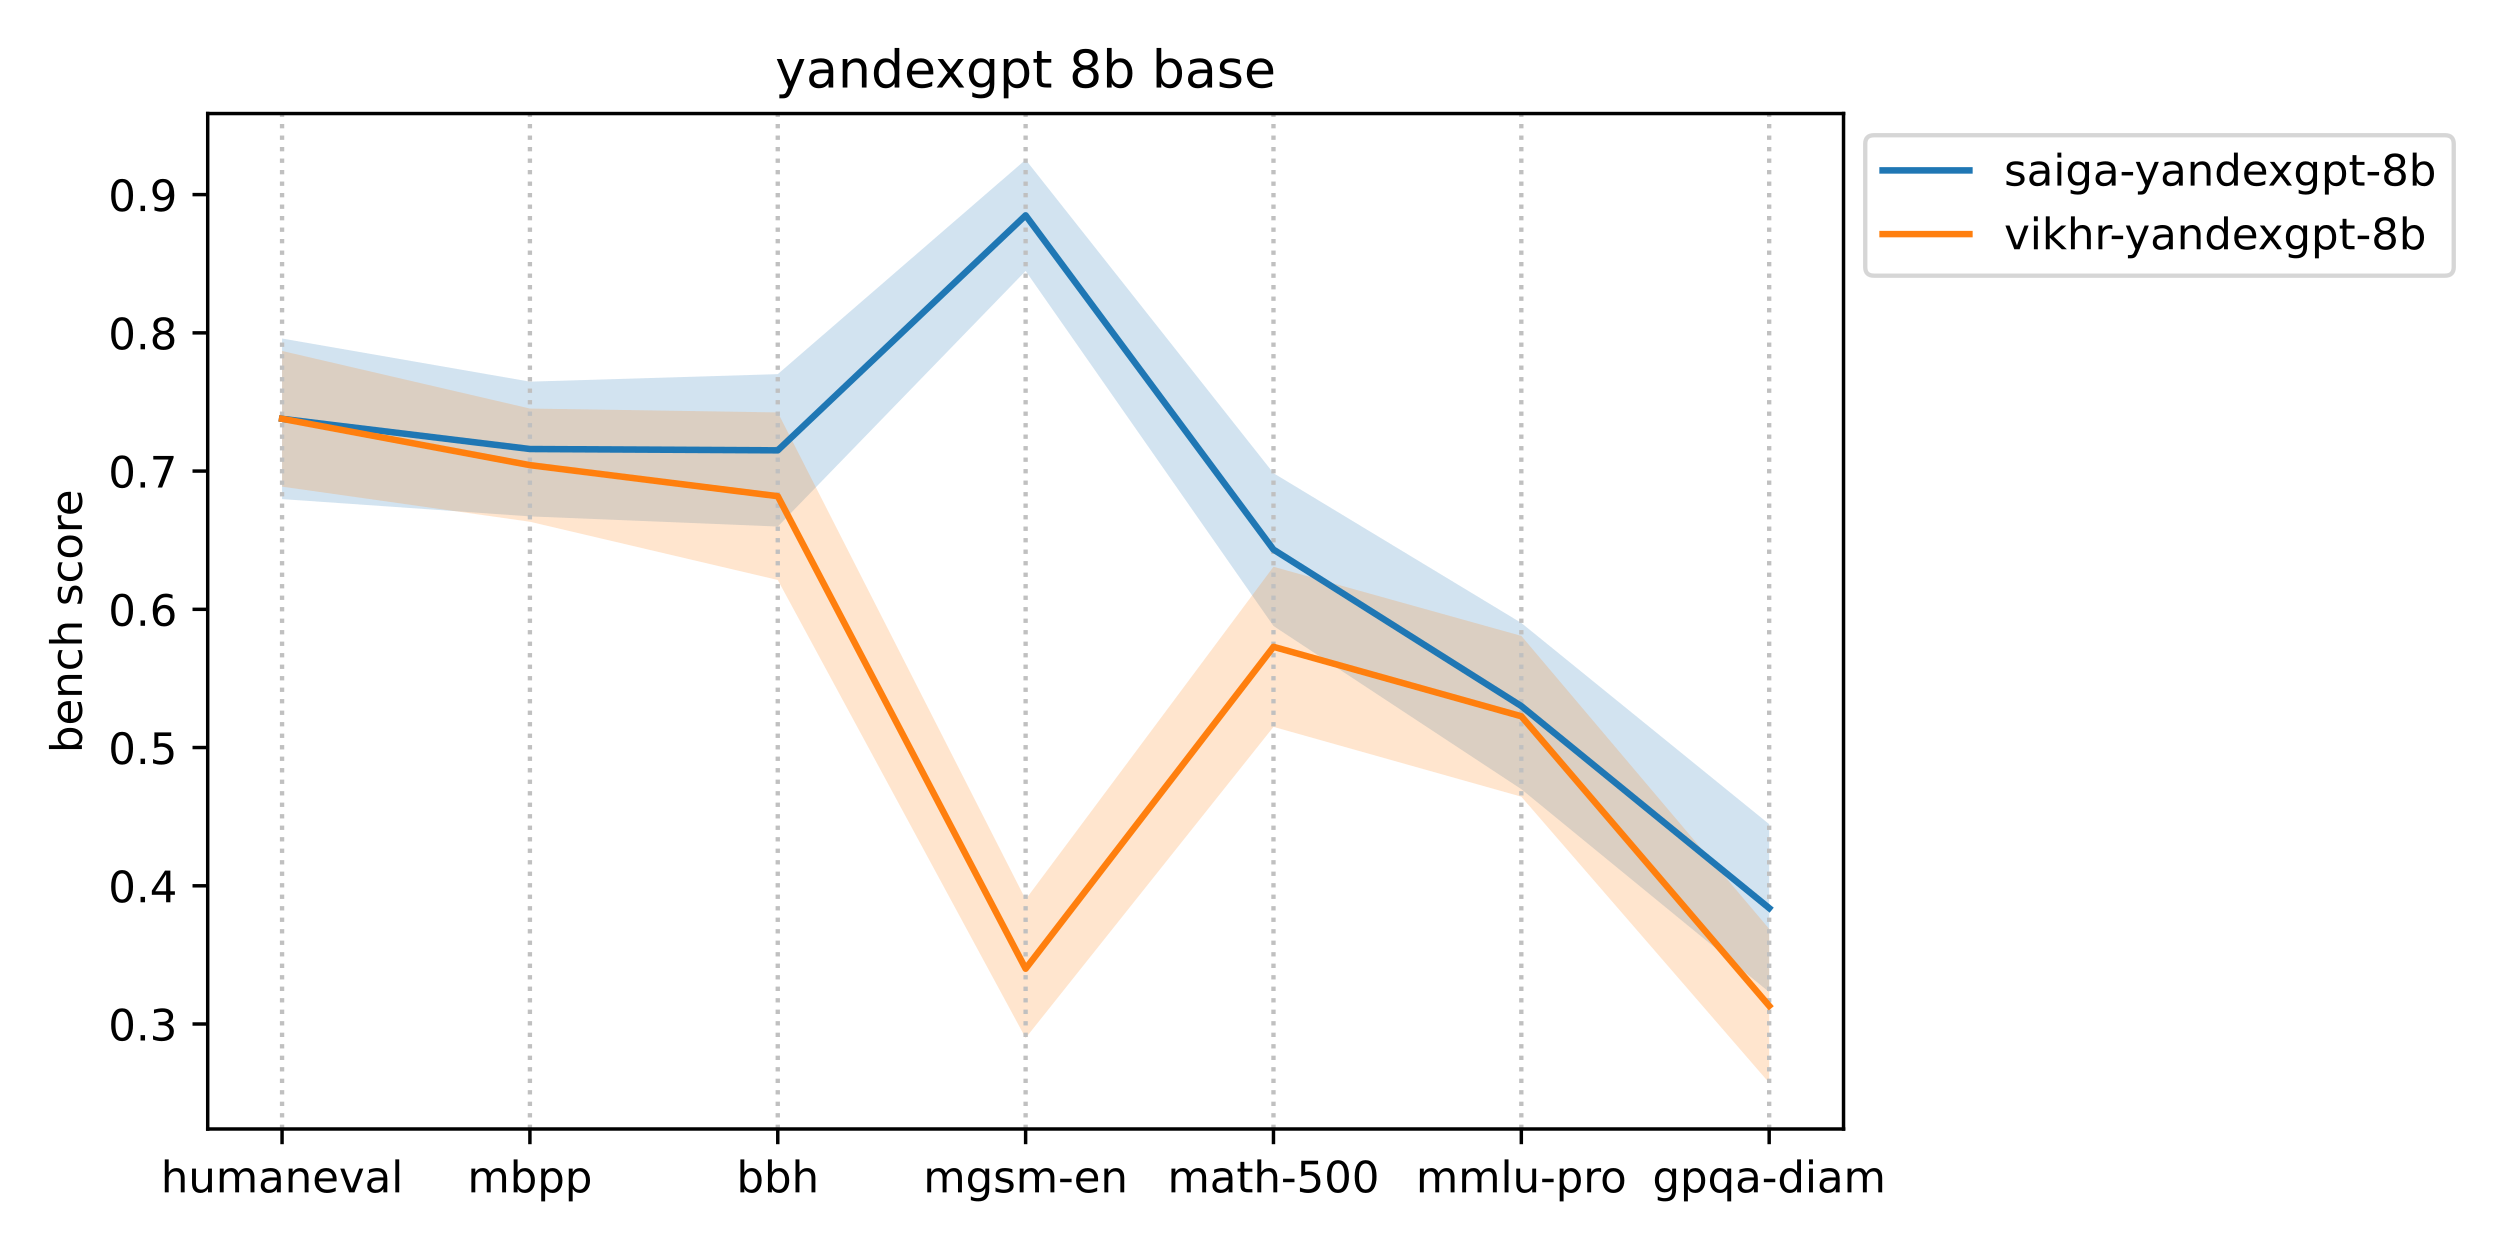
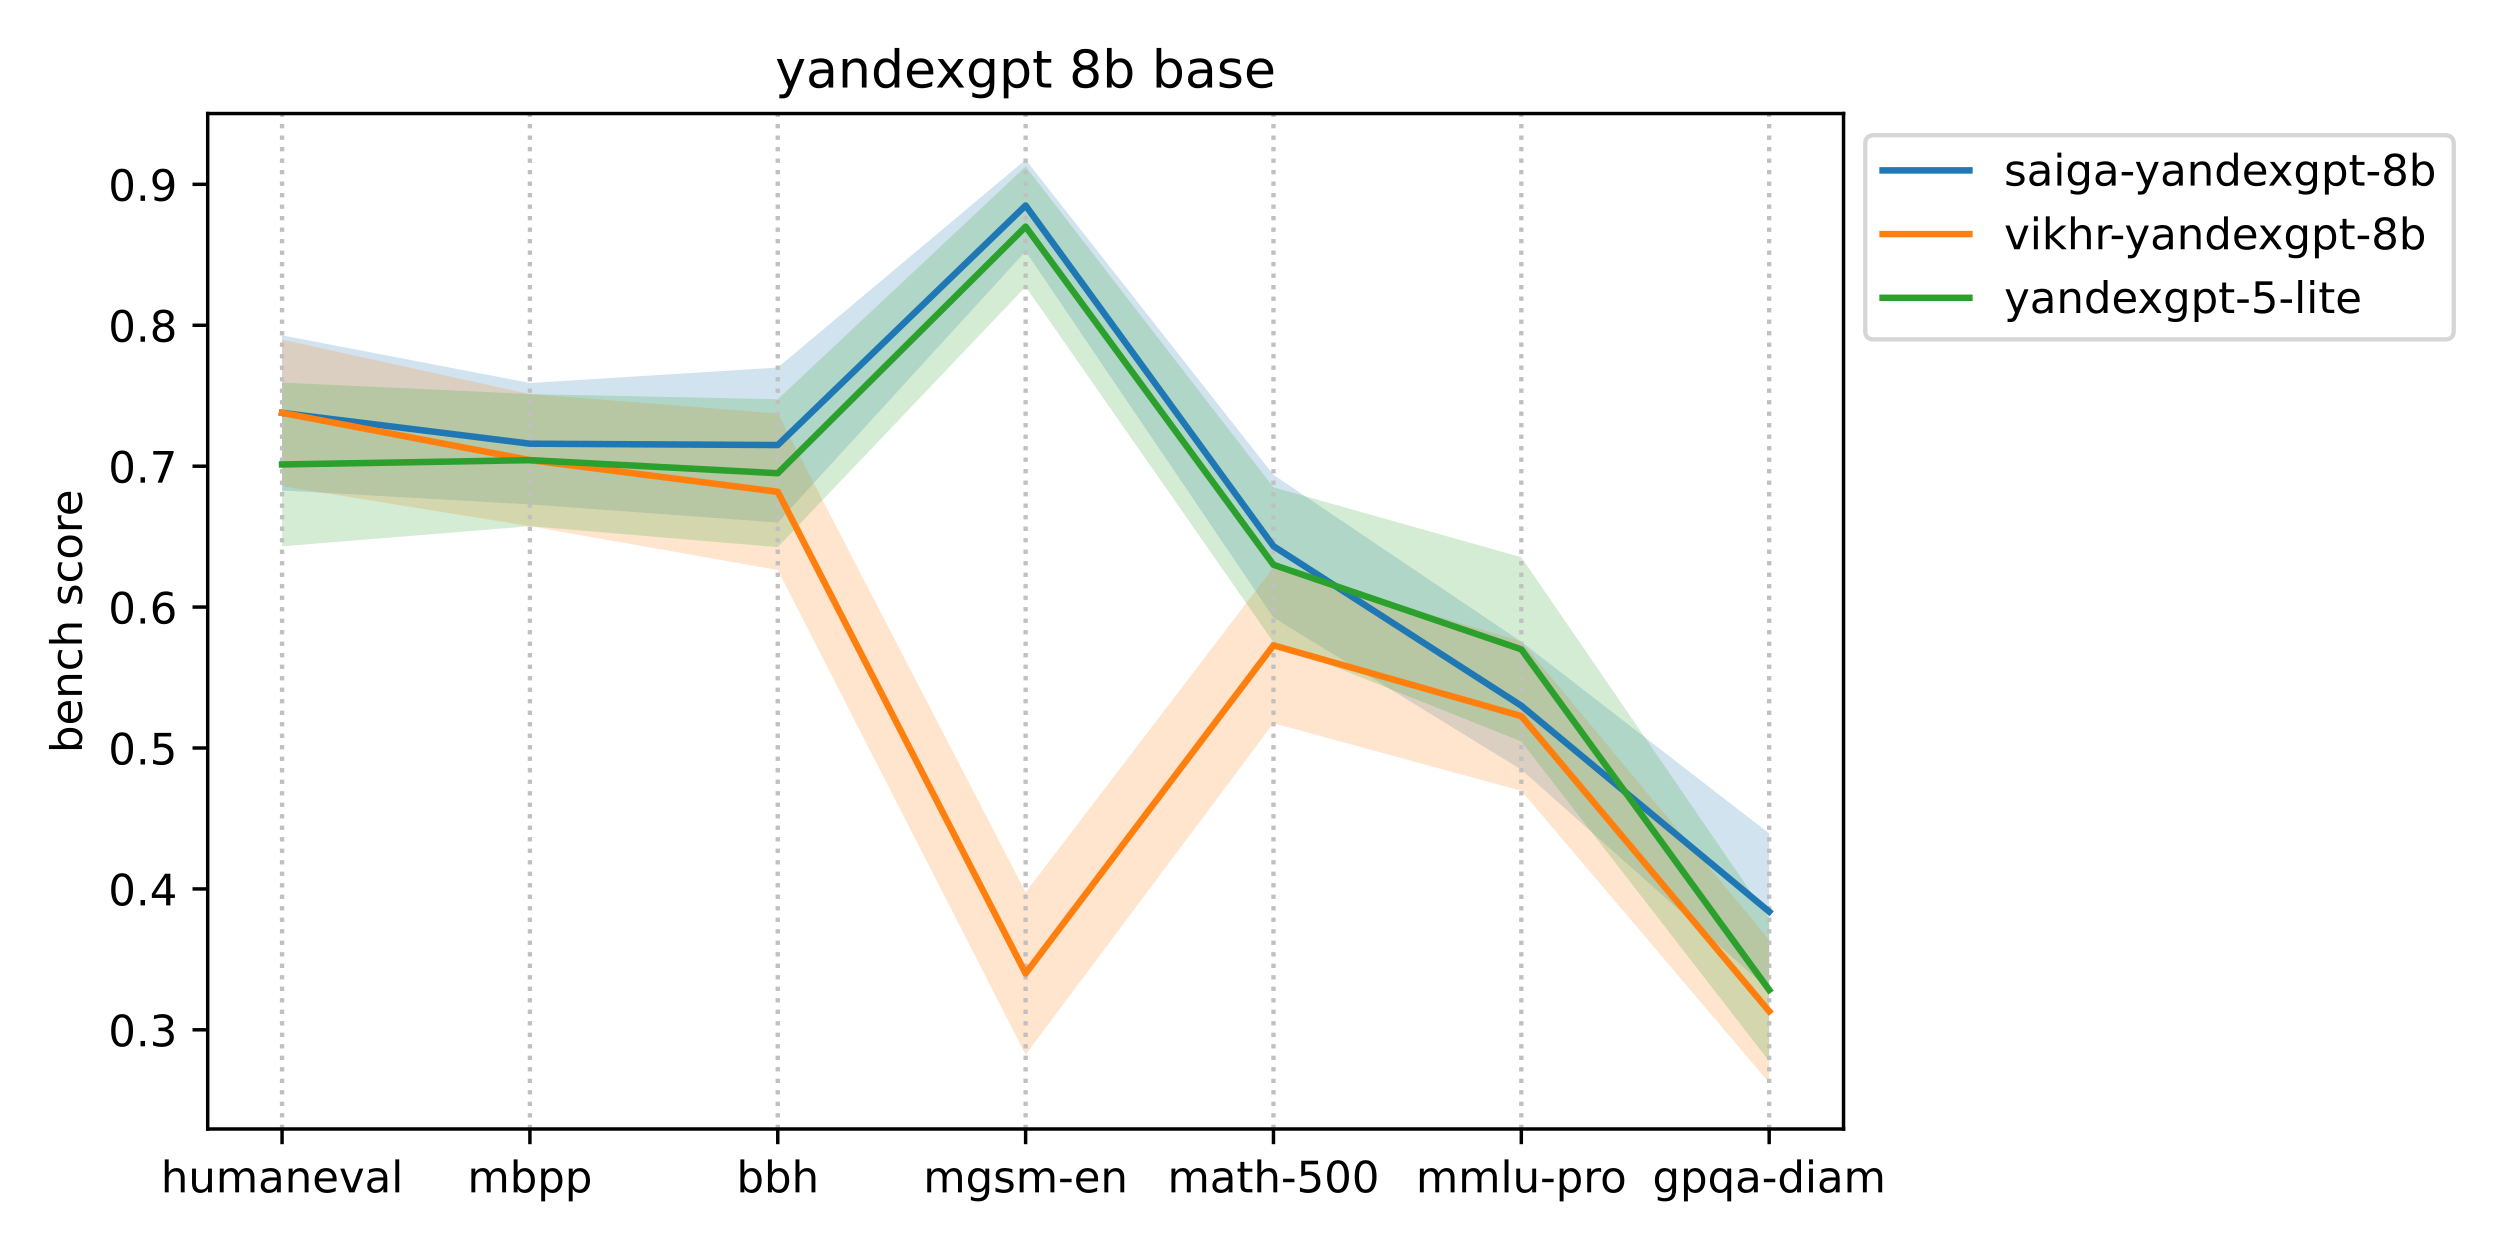
<svg xmlns="http://www.w3.org/2000/svg" xmlns:xlink="http://www.w3.org/1999/xlink" width="576pt" height="288pt" viewBox="0 0 576 288" version="1.1">
  <defs>
    <style type="text/css">*{stroke-linejoin: round; stroke-linecap: butt}</style>
  </defs>
  <g id="figure_1">
    <g id="patch_1">
      <path d="M 0 288  L 576 288  L 576 0  L 0 0  z " style="fill: #ffffff" />
    </g>
    <g id="axes_1">
      <g id="patch_2">
        <path d="M 47.855 260.12  L 424.75 260.12  L 424.75 26.16  L 47.855 26.16  z " style="fill: #ffffff" />
      </g>
      <g id="FillBetweenPolyCollection_1">
-         <path d="M 64.987 77.997  L 64.987 114.993  L 122.092 118.976  L 179.197 121.315  L 236.303 62.433  L 293.408 144.226  L 350.513 181.829  L 407.618 228.574  L 407.618 189.888  L 407.618 189.888  L 350.513 143.53  L 293.408 109.016  L 236.303 36.795  L 179.197 86.201  L 122.092 87.932  L 64.987 77.997  z " clip-path="url(#pc202774ddd)" style="fill: #1f77b4; fill-opacity: 0.2" />
+         <path d="M 64.987 77.268  L 64.987 113  L 122.092 116.219  L 179.197 120.394  L 236.303 57.897  L 293.408 142.279  L 350.513 177.33  L 407.618 228.088  L 407.618 192.015  L 407.618 192.015  L 350.513 147.868  L 293.408 109.406  L 236.303 36.795  L 179.197 84.681  L 122.092 88.237  L 64.987 77.268  z " clip-path="url(#pab7892b051)" style="fill: #1f77b4; fill-opacity: 0.2" />
      </g>
      <g id="FillBetweenPolyCollection_2">
-         <path d="M 64.987 80.861  L 64.987 112.128  L 122.092 120.216  L 179.197 133.629  L 236.303 239.158  L 293.408 167.473  L 350.513 183.558  L 407.618 249.485  L 407.618 214.017  L 407.618 214.017  L 350.513 146.507  L 293.408 130.582  L 236.303 207.229  L 179.197 95.024  L 122.092 94.129  L 64.987 80.861  z " clip-path="url(#pc202774ddd)" style="fill: #ff7f0e; fill-opacity: 0.2" />
+         <path d="M 64.987 78.258  L 64.987 112.01  L 122.092 121.24  L 179.197 131.347  L 236.303 242.992  L 293.408 166.629  L 350.513 182.209  L 407.618 249.485  L 407.618 216.528  L 407.618 216.528  L 350.513 147.785  L 293.408 130.737  L 236.303 205.575  L 179.197 95.274  L 122.092 90.796  L 64.987 78.258  z " clip-path="url(#pab7892b051)" style="fill: #ff7f0e; fill-opacity: 0.2" />
+       </g>
+       <g id="FillBetweenPolyCollection_3">
+         <path d="M 64.987 88.156  L 64.987 125.867  L 122.092 121.24  L 179.197 126.075  L 236.303 66.054  L 293.408 147.989  L 350.513 170.837  L 407.618 244.525  L 407.618 211.65  L 407.618 211.65  L 350.513 128.388  L 293.408 112.277  L 236.303 38.377  L 179.197 91.986  L 122.092 90.796  L 64.987 88.156  z " clip-path="url(#pab7892b051)" style="fill: #2ca02c; fill-opacity: 0.2" />
      </g>
      <g id="matplotlib.axis_1">
        <g id="xtick_1">
          <g id="line2d_1">
            <defs>
-               <path id="md1ffd47173" d="M 0 0  L 0 3.5  " style="stroke: #000000; stroke-width: 0.8" />
+               <path id="mf742a43125" d="M 0 0  L 0 3.5  " style="stroke: #000000; stroke-width: 0.8" />
            </defs>
            <g>
-               <use xlink:href="#md1ffd47173" x="64.987" y="260.12" style="stroke: #000000; stroke-width: 0.8" />
+               <use xlink:href="#mf742a43125" x="64.987" y="260.12" style="stroke: #000000; stroke-width: 0.8" />
            </g>
          </g>
          <g id="text_1">
            <g transform="translate(37.0569 274.7184) scale(0.1 -0.1)">
              <defs>
                <path id="DejaVuSans-68" d="M 3513 2113  L 3513 0  L 2938 0  L 2938 2094  Q 2938 2591 2744 2837  Q 2550 3084 2163 3084  Q 1697 3084 1428 2787  Q 1159 2491 1159 1978  L 1159 0  L 581 0  L 581 4863  L 1159 4863  L 1159 2956  Q 1366 3272 1645 3428  Q 1925 3584 2291 3584  Q 2894 3584 3203 3211  Q 3513 2838 3513 2113  z " transform="scale(0.015625)" />
                <path id="DejaVuSans-75" d="M 544 1381  L 544 3500  L 1119 3500  L 1119 1403  Q 1119 906 1312 657  Q 1506 409 1894 409  Q 2359 409 2629 706  Q 2900 1003 2900 1516  L 2900 3500  L 3475 3500  L 3475 0  L 2900 0  L 2900 538  Q 2691 219 2414 64  Q 2138 -91 1772 -91  Q 1169 -91 856 284  Q 544 659 544 1381  z M 1991 3584  L 1991 3584  z " transform="scale(0.015625)" />
                <path id="DejaVuSans-6d" d="M 3328 2828  Q 3544 3216 3844 3400  Q 4144 3584 4550 3584  Q 5097 3584 5394 3201  Q 5691 2819 5691 2113  L 5691 0  L 5113 0  L 5113 2094  Q 5113 2597 4934 2840  Q 4756 3084 4391 3084  Q 3944 3084 3684 2787  Q 3425 2491 3425 1978  L 3425 0  L 2847 0  L 2847 2094  Q 2847 2600 2669 2842  Q 2491 3084 2119 3084  Q 1678 3084 1418 2786  Q 1159 2488 1159 1978  L 1159 0  L 581 0  L 581 3500  L 1159 3500  L 1159 2956  Q 1356 3278 1631 3431  Q 1906 3584 2284 3584  Q 2666 3584 2933 3390  Q 3200 3197 3328 2828  z " transform="scale(0.015625)" />
                <path id="DejaVuSans-61" d="M 2194 1759  Q 1497 1759 1228 1600  Q 959 1441 959 1056  Q 959 750 1161 570  Q 1363 391 1709 391  Q 2188 391 2477 730  Q 2766 1069 2766 1631  L 2766 1759  L 2194 1759  z M 3341 1997  L 3341 0  L 2766 0  L 2766 531  Q 2569 213 2275 61  Q 1981 -91 1556 -91  Q 1019 -91 701 211  Q 384 513 384 1019  Q 384 1609 779 1909  Q 1175 2209 1959 2209  L 2766 2209  L 2766 2266  Q 2766 2663 2505 2880  Q 2244 3097 1772 3097  Q 1472 3097 1187 3025  Q 903 2953 641 2809  L 641 3341  Q 956 3463 1253 3523  Q 1550 3584 1831 3584  Q 2591 3584 2966 3190  Q 3341 2797 3341 1997  z " transform="scale(0.015625)" />
                <path id="DejaVuSans-6e" d="M 3513 2113  L 3513 0  L 2938 0  L 2938 2094  Q 2938 2591 2744 2837  Q 2550 3084 2163 3084  Q 1697 3084 1428 2787  Q 1159 2491 1159 1978  L 1159 0  L 581 0  L 581 3500  L 1159 3500  L 1159 2956  Q 1366 3272 1645 3428  Q 1925 3584 2291 3584  Q 2894 3584 3203 3211  Q 3513 2838 3513 2113  z " transform="scale(0.015625)" />
                <path id="DejaVuSans-65" d="M 3597 1894  L 3597 1613  L 953 1613  Q 991 1019 1311 708  Q 1631 397 2203 397  Q 2534 397 2845 478  Q 3156 559 3463 722  L 3463 178  Q 3153 47 2828 -22  Q 2503 -91 2169 -91  Q 1331 -91 842 396  Q 353 884 353 1716  Q 353 2575 817 3079  Q 1281 3584 2069 3584  Q 2775 3584 3186 3129  Q 3597 2675 3597 1894  z M 3022 2063  Q 3016 2534 2758 2815  Q 2500 3097 2075 3097  Q 1594 3097 1305 2825  Q 1016 2553 972 2059  L 3022 2063  z " transform="scale(0.015625)" />
                <path id="DejaVuSans-76" d="M 191 3500  L 800 3500  L 1894 563  L 2988 3500  L 3597 3500  L 2284 0  L 1503 0  L 191 3500  z " transform="scale(0.015625)" />
                <path id="DejaVuSans-6c" d="M 603 4863  L 1178 4863  L 1178 0  L 603 0  L 603 4863  z " transform="scale(0.015625)" />
              </defs>
              <use xlink:href="#DejaVuSans-68" />
              <use xlink:href="#DejaVuSans-75" transform="translate(63.37891 0)" />
              <use xlink:href="#DejaVuSans-6d" transform="translate(126.7578 0)" />
              <use xlink:href="#DejaVuSans-61" transform="translate(224.1699 0)" />
              <use xlink:href="#DejaVuSans-6e" transform="translate(285.4492 0)" />
              <use xlink:href="#DejaVuSans-65" transform="translate(348.8281 0)" />
              <use xlink:href="#DejaVuSans-76" transform="translate(410.3516 0)" />
              <use xlink:href="#DejaVuSans-61" transform="translate(469.5312 0)" />
              <use xlink:href="#DejaVuSans-6c" transform="translate(530.8105 0)" />
            </g>
          </g>
        </g>
        <g id="xtick_2">
          <g id="line2d_2">
            <g>
-               <use xlink:href="#md1ffd47173" x="122.092" y="260.12" style="stroke: #000000; stroke-width: 0.8" />
+               <use xlink:href="#mf742a43125" x="122.092" y="260.12" style="stroke: #000000; stroke-width: 0.8" />
            </g>
          </g>
          <g id="text_2">
            <g transform="translate(107.6989 274.7184) scale(0.1 -0.1)">
              <defs>
                <path id="DejaVuSans-62" d="M 3116 1747  Q 3116 2381 2855 2742  Q 2594 3103 2138 3103  Q 1681 3103 1420 2742  Q 1159 2381 1159 1747  Q 1159 1113 1420 752  Q 1681 391 2138 391  Q 2594 391 2855 752  Q 3116 1113 3116 1747  z M 1159 2969  Q 1341 3281 1617 3432  Q 1894 3584 2278 3584  Q 2916 3584 3314 3078  Q 3713 2572 3713 1747  Q 3713 922 3314 415  Q 2916 -91 2278 -91  Q 1894 -91 1617 61  Q 1341 213 1159 525  L 1159 0  L 581 0  L 581 4863  L 1159 4863  L 1159 2969  z " transform="scale(0.015625)" />
                <path id="DejaVuSans-70" d="M 1159 525  L 1159 -1331  L 581 -1331  L 581 3500  L 1159 3500  L 1159 2969  Q 1341 3281 1617 3432  Q 1894 3584 2278 3584  Q 2916 3584 3314 3078  Q 3713 2572 3713 1747  Q 3713 922 3314 415  Q 2916 -91 2278 -91  Q 1894 -91 1617 61  Q 1341 213 1159 525  z M 3116 1747  Q 3116 2381 2855 2742  Q 2594 3103 2138 3103  Q 1681 3103 1420 2742  Q 1159 2381 1159 1747  Q 1159 1113 1420 752  Q 1681 391 2138 391  Q 2594 391 2855 752  Q 3116 1113 3116 1747  z " transform="scale(0.015625)" />
              </defs>
              <use xlink:href="#DejaVuSans-6d" />
              <use xlink:href="#DejaVuSans-62" transform="translate(97.41211 0)" />
              <use xlink:href="#DejaVuSans-70" transform="translate(160.8887 0)" />
              <use xlink:href="#DejaVuSans-70" transform="translate(224.3652 0)" />
            </g>
          </g>
        </g>
        <g id="xtick_3">
          <g id="line2d_3">
            <g>
-               <use xlink:href="#md1ffd47173" x="179.197" y="260.12" style="stroke: #000000; stroke-width: 0.8" />
+               <use xlink:href="#mf742a43125" x="179.197" y="260.12" style="stroke: #000000; stroke-width: 0.8" />
            </g>
          </g>
          <g id="text_3">
            <g transform="translate(169.68 274.7184) scale(0.1 -0.1)">
              <use xlink:href="#DejaVuSans-62" />
              <use xlink:href="#DejaVuSans-62" transform="translate(63.47656 0)" />
              <use xlink:href="#DejaVuSans-68" transform="translate(126.9531 0)" />
            </g>
          </g>
        </g>
        <g id="xtick_4">
          <g id="line2d_4">
            <g>
-               <use xlink:href="#md1ffd47173" x="236.303" y="260.12" style="stroke: #000000; stroke-width: 0.8" />
+               <use xlink:href="#mf742a43125" x="236.303" y="260.12" style="stroke: #000000; stroke-width: 0.8" />
            </g>
          </g>
          <g id="text_4">
            <g transform="translate(212.7337 274.7184) scale(0.1 -0.1)">
              <defs>
                <path id="DejaVuSans-67" d="M 2906 1791  Q 2906 2416 2648 2759  Q 2391 3103 1925 3103  Q 1463 3103 1205 2759  Q 947 2416 947 1791  Q 947 1169 1205 825  Q 1463 481 1925 481  Q 2391 481 2648 825  Q 2906 1169 2906 1791  z M 3481 434  Q 3481 -459 3084 -895  Q 2688 -1331 1869 -1331  Q 1566 -1331 1297 -1286  Q 1028 -1241 775 -1147  L 775 -588  Q 1028 -725 1275 -790  Q 1522 -856 1778 -856  Q 2344 -856 2625 -561  Q 2906 -266 2906 331  L 2906 616  Q 2728 306 2450 153  Q 2172 0 1784 0  Q 1141 0 747 490  Q 353 981 353 1791  Q 353 2603 747 3093  Q 1141 3584 1784 3584  Q 2172 3584 2450 3431  Q 2728 3278 2906 2969  L 2906 3500  L 3481 3500  L 3481 434  z " transform="scale(0.015625)" />
                <path id="DejaVuSans-73" d="M 2834 3397  L 2834 2853  Q 2591 2978 2328 3040  Q 2066 3103 1784 3103  Q 1356 3103 1142 2972  Q 928 2841 928 2578  Q 928 2378 1081 2264  Q 1234 2150 1697 2047  L 1894 2003  Q 2506 1872 2764 1633  Q 3022 1394 3022 966  Q 3022 478 2636 193  Q 2250 -91 1575 -91  Q 1294 -91 989 -36  Q 684 19 347 128  L 347 722  Q 666 556 975 473  Q 1284 391 1588 391  Q 1994 391 2212 530  Q 2431 669 2431 922  Q 2431 1156 2273 1281  Q 2116 1406 1581 1522  L 1381 1569  Q 847 1681 609 1914  Q 372 2147 372 2553  Q 372 3047 722 3315  Q 1072 3584 1716 3584  Q 2034 3584 2315 3537  Q 2597 3491 2834 3397  z " transform="scale(0.015625)" />
                <path id="DejaVuSans-2d" d="M 313 2009  L 1997 2009  L 1997 1497  L 313 1497  L 313 2009  z " transform="scale(0.015625)" />
              </defs>
              <use xlink:href="#DejaVuSans-6d" />
              <use xlink:href="#DejaVuSans-67" transform="translate(97.41211 0)" />
              <use xlink:href="#DejaVuSans-73" transform="translate(160.8887 0)" />
              <use xlink:href="#DejaVuSans-6d" transform="translate(212.9883 0)" />
              <use xlink:href="#DejaVuSans-2d" transform="translate(310.4004 0)" />
              <use xlink:href="#DejaVuSans-65" transform="translate(346.4844 0)" />
              <use xlink:href="#DejaVuSans-6e" transform="translate(408.0078 0)" />
            </g>
          </g>
        </g>
        <g id="xtick_5">
          <g id="line2d_5">
            <g>
-               <use xlink:href="#md1ffd47173" x="293.408" y="260.12" style="stroke: #000000; stroke-width: 0.8" />
+               <use xlink:href="#mf742a43125" x="293.408" y="260.12" style="stroke: #000000; stroke-width: 0.8" />
            </g>
          </g>
          <g id="text_5">
            <g transform="translate(268.9969 274.7184) scale(0.1 -0.1)">
              <defs>
                <path id="DejaVuSans-74" d="M 1172 4494  L 1172 3500  L 2356 3500  L 2356 3053  L 1172 3053  L 1172 1153  Q 1172 725 1289 603  Q 1406 481 1766 481  L 2356 481  L 2356 0  L 1766 0  Q 1100 0 847 248  Q 594 497 594 1153  L 594 3053  L 172 3053  L 172 3500  L 594 3500  L 594 4494  L 1172 4494  z " transform="scale(0.015625)" />
                <path id="DejaVuSans-35" d="M 691 4666  L 3169 4666  L 3169 4134  L 1269 4134  L 1269 2991  Q 1406 3038 1543 3061  Q 1681 3084 1819 3084  Q 2600 3084 3056 2656  Q 3513 2228 3513 1497  Q 3513 744 3044 326  Q 2575 -91 1722 -91  Q 1428 -91 1123 -41  Q 819 9 494 109  L 494 744  Q 775 591 1075 516  Q 1375 441 1709 441  Q 2250 441 2565 725  Q 2881 1009 2881 1497  Q 2881 1984 2565 2268  Q 2250 2553 1709 2553  Q 1456 2553 1204 2497  Q 953 2441 691 2322  L 691 4666  z " transform="scale(0.015625)" />
                <path id="DejaVuSans-30" d="M 2034 4250  Q 1547 4250 1301 3770  Q 1056 3291 1056 2328  Q 1056 1369 1301 889  Q 1547 409 2034 409  Q 2525 409 2770 889  Q 3016 1369 3016 2328  Q 3016 3291 2770 3770  Q 2525 4250 2034 4250  z M 2034 4750  Q 2819 4750 3233 4129  Q 3647 3509 3647 2328  Q 3647 1150 3233 529  Q 2819 -91 2034 -91  Q 1250 -91 836 529  Q 422 1150 422 2328  Q 422 3509 836 4129  Q 1250 4750 2034 4750  z " transform="scale(0.015625)" />
              </defs>
              <use xlink:href="#DejaVuSans-6d" />
              <use xlink:href="#DejaVuSans-61" transform="translate(97.41211 0)" />
              <use xlink:href="#DejaVuSans-74" transform="translate(158.6914 0)" />
              <use xlink:href="#DejaVuSans-68" transform="translate(197.9004 0)" />
              <use xlink:href="#DejaVuSans-2d" transform="translate(261.2793 0)" />
              <use xlink:href="#DejaVuSans-35" transform="translate(297.3633 0)" />
              <use xlink:href="#DejaVuSans-30" transform="translate(360.9863 0)" />
              <use xlink:href="#DejaVuSans-30" transform="translate(424.6094 0)" />
            </g>
          </g>
        </g>
        <g id="xtick_6">
          <g id="line2d_6">
            <g>
-               <use xlink:href="#md1ffd47173" x="350.513" y="260.12" style="stroke: #000000; stroke-width: 0.8" />
+               <use xlink:href="#mf742a43125" x="350.513" y="260.12" style="stroke: #000000; stroke-width: 0.8" />
            </g>
          </g>
          <g id="text_6">
            <g transform="translate(326.2342 274.7184) scale(0.1 -0.1)">
              <defs>
                <path id="DejaVuSans-72" d="M 2631 2963  Q 2534 3019 2420 3045  Q 2306 3072 2169 3072  Q 1681 3072 1420 2755  Q 1159 2438 1159 1844  L 1159 0  L 581 0  L 581 3500  L 1159 3500  L 1159 2956  Q 1341 3275 1631 3429  Q 1922 3584 2338 3584  Q 2397 3584 2469 3576  Q 2541 3569 2628 3553  L 2631 2963  z " transform="scale(0.015625)" />
                <path id="DejaVuSans-6f" d="M 1959 3097  Q 1497 3097 1228 2736  Q 959 2375 959 1747  Q 959 1119 1226 758  Q 1494 397 1959 397  Q 2419 397 2687 759  Q 2956 1122 2956 1747  Q 2956 2369 2687 2733  Q 2419 3097 1959 3097  z M 1959 3584  Q 2709 3584 3137 3096  Q 3566 2609 3566 1747  Q 3566 888 3137 398  Q 2709 -91 1959 -91  Q 1206 -91 779 398  Q 353 888 353 1747  Q 353 2609 779 3096  Q 1206 3584 1959 3584  z " transform="scale(0.015625)" />
              </defs>
              <use xlink:href="#DejaVuSans-6d" />
              <use xlink:href="#DejaVuSans-6d" transform="translate(97.41211 0)" />
              <use xlink:href="#DejaVuSans-6c" transform="translate(194.8242 0)" />
              <use xlink:href="#DejaVuSans-75" transform="translate(222.6074 0)" />
              <use xlink:href="#DejaVuSans-2d" transform="translate(285.9863 0)" />
              <use xlink:href="#DejaVuSans-70" transform="translate(322.0703 0)" />
              <use xlink:href="#DejaVuSans-72" transform="translate(385.5469 0)" />
              <use xlink:href="#DejaVuSans-6f" transform="translate(424.4102 0)" />
            </g>
          </g>
        </g>
        <g id="xtick_7">
          <g id="line2d_7">
            <g>
-               <use xlink:href="#md1ffd47173" x="407.618" y="260.12" style="stroke: #000000; stroke-width: 0.8" />
+               <use xlink:href="#mf742a43125" x="407.618" y="260.12" style="stroke: #000000; stroke-width: 0.8" />
            </g>
          </g>
          <g id="text_7">
            <g transform="translate(380.7301 274.7184) scale(0.1 -0.1)">
              <defs>
                <path id="DejaVuSans-71" d="M 947 1747  Q 947 1113 1208 752  Q 1469 391 1925 391  Q 2381 391 2643 752  Q 2906 1113 2906 1747  Q 2906 2381 2643 2742  Q 2381 3103 1925 3103  Q 1469 3103 1208 2742  Q 947 2381 947 1747  z M 2906 525  Q 2725 213 2448 61  Q 2172 -91 1784 -91  Q 1150 -91 751 415  Q 353 922 353 1747  Q 353 2572 751 3078  Q 1150 3584 1784 3584  Q 2172 3584 2448 3432  Q 2725 3281 2906 2969  L 2906 3500  L 3481 3500  L 3481 -1331  L 2906 -1331  L 2906 525  z " transform="scale(0.015625)" />
                <path id="DejaVuSans-64" d="M 2906 2969  L 2906 4863  L 3481 4863  L 3481 0  L 2906 0  L 2906 525  Q 2725 213 2448 61  Q 2172 -91 1784 -91  Q 1150 -91 751 415  Q 353 922 353 1747  Q 353 2572 751 3078  Q 1150 3584 1784 3584  Q 2172 3584 2448 3432  Q 2725 3281 2906 2969  z M 947 1747  Q 947 1113 1208 752  Q 1469 391 1925 391  Q 2381 391 2643 752  Q 2906 1113 2906 1747  Q 2906 2381 2643 2742  Q 2381 3103 1925 3103  Q 1469 3103 1208 2742  Q 947 2381 947 1747  z " transform="scale(0.015625)" />
                <path id="DejaVuSans-69" d="M 603 3500  L 1178 3500  L 1178 0  L 603 0  L 603 3500  z M 603 4863  L 1178 4863  L 1178 4134  L 603 4134  L 603 4863  z " transform="scale(0.015625)" />
              </defs>
              <use xlink:href="#DejaVuSans-67" />
              <use xlink:href="#DejaVuSans-70" transform="translate(63.47656 0)" />
              <use xlink:href="#DejaVuSans-71" transform="translate(126.9531 0)" />
              <use xlink:href="#DejaVuSans-61" transform="translate(190.4297 0)" />
              <use xlink:href="#DejaVuSans-2d" transform="translate(251.709 0)" />
              <use xlink:href="#DejaVuSans-64" transform="translate(287.793 0)" />
              <use xlink:href="#DejaVuSans-69" transform="translate(351.2695 0)" />
              <use xlink:href="#DejaVuSans-61" transform="translate(379.0527 0)" />
              <use xlink:href="#DejaVuSans-6d" transform="translate(440.332 0)" />
            </g>
          </g>
        </g>
      </g>
      <g id="matplotlib.axis_2">
        <g id="ytick_1">
          <g id="line2d_8">
            <defs>
-               <path id="ma8b4814e31" d="M 0 0  L -3.5 0  " style="stroke: #000000; stroke-width: 0.8" />
+               <path id="m04ae055d57" d="M 0 0  L -3.5 0  " style="stroke: #000000; stroke-width: 0.8" />
            </defs>
            <g>
-               <use xlink:href="#ma8b4814e31" x="47.855" y="235.933" style="stroke: #000000; stroke-width: 0.8" />
+               <use xlink:href="#m04ae055d57" x="47.855" y="237.27" style="stroke: #000000; stroke-width: 0.8" />
            </g>
          </g>
          <g id="text_8">
-             <g transform="translate(24.95188 239.7326) scale(0.1 -0.1)">
+             <g transform="translate(24.95188 241.0691) scale(0.1 -0.1)">
              <defs>
                <path id="DejaVuSans-2e" d="M 684 794  L 1344 794  L 1344 0  L 684 0  L 684 794  z " transform="scale(0.015625)" />
                <path id="DejaVuSans-33" d="M 2597 2516  Q 3050 2419 3304 2112  Q 3559 1806 3559 1356  Q 3559 666 3084 287  Q 2609 -91 1734 -91  Q 1441 -91 1130 -33  Q 819 25 488 141  L 488 750  Q 750 597 1062 519  Q 1375 441 1716 441  Q 2309 441 2620 675  Q 2931 909 2931 1356  Q 2931 1769 2642 2001  Q 2353 2234 1838 2234  L 1294 2234  L 1294 2753  L 1863 2753  Q 2328 2753 2575 2939  Q 2822 3125 2822 3475  Q 2822 3834 2567 4026  Q 2313 4219 1838 4219  Q 1578 4219 1281 4162  Q 984 4106 628 3988  L 628 4550  Q 988 4650 1302 4700  Q 1616 4750 1894 4750  Q 2613 4750 3031 4423  Q 3450 4097 3450 3541  Q 3450 3153 3228 2886  Q 3006 2619 2597 2516  z " transform="scale(0.015625)" />
              </defs>
              <use xlink:href="#DejaVuSans-30" />
              <use xlink:href="#DejaVuSans-2e" transform="translate(63.62305 0)" />
              <use xlink:href="#DejaVuSans-33" transform="translate(95.41016 0)" />
            </g>
          </g>
        </g>
        <g id="ytick_2">
          <g id="line2d_9">
            <g>
-               <use xlink:href="#ma8b4814e31" x="47.855" y="204.084" style="stroke: #000000; stroke-width: 0.8" />
+               <use xlink:href="#m04ae055d57" x="47.855" y="204.804" style="stroke: #000000; stroke-width: 0.8" />
            </g>
          </g>
          <g id="text_9">
-             <g transform="translate(24.95188 207.8831) scale(0.1 -0.1)">
+             <g transform="translate(24.95188 208.6034) scale(0.1 -0.1)">
              <defs>
                <path id="DejaVuSans-34" d="M 2419 4116  L 825 1625  L 2419 1625  L 2419 4116  z M 2253 4666  L 3047 4666  L 3047 1625  L 3713 1625  L 3713 1100  L 3047 1100  L 3047 0  L 2419 0  L 2419 1100  L 313 1100  L 313 1709  L 2253 4666  z " transform="scale(0.015625)" />
              </defs>
              <use xlink:href="#DejaVuSans-30" />
              <use xlink:href="#DejaVuSans-2e" transform="translate(63.62305 0)" />
              <use xlink:href="#DejaVuSans-34" transform="translate(95.41016 0)" />
            </g>
          </g>
        </g>
        <g id="ytick_3">
          <g id="line2d_10">
            <g>
-               <use xlink:href="#ma8b4814e31" x="47.855" y="172.234" style="stroke: #000000; stroke-width: 0.8" />
+               <use xlink:href="#m04ae055d57" x="47.855" y="172.339" style="stroke: #000000; stroke-width: 0.8" />
            </g>
          </g>
          <g id="text_10">
-             <g transform="translate(24.95188 176.0336) scale(0.1 -0.1)">
+             <g transform="translate(24.95188 176.1378) scale(0.1 -0.1)">
              <use xlink:href="#DejaVuSans-30" />
              <use xlink:href="#DejaVuSans-2e" transform="translate(63.62305 0)" />
              <use xlink:href="#DejaVuSans-35" transform="translate(95.41016 0)" />
            </g>
          </g>
        </g>
        <g id="ytick_4">
          <g id="line2d_11">
            <g>
-               <use xlink:href="#ma8b4814e31" x="47.855" y="140.385" style="stroke: #000000; stroke-width: 0.8" />
+               <use xlink:href="#m04ae055d57" x="47.855" y="139.873" style="stroke: #000000; stroke-width: 0.8" />
            </g>
          </g>
          <g id="text_11">
-             <g transform="translate(24.95188 144.1842) scale(0.1 -0.1)">
+             <g transform="translate(24.95188 143.6722) scale(0.1 -0.1)">
              <defs>
                <path id="DejaVuSans-36" d="M 2113 2584  Q 1688 2584 1439 2293  Q 1191 2003 1191 1497  Q 1191 994 1439 701  Q 1688 409 2113 409  Q 2538 409 2786 701  Q 3034 994 3034 1497  Q 3034 2003 2786 2293  Q 2538 2584 2113 2584  z M 3366 4563  L 3366 3988  Q 3128 4100 2886 4159  Q 2644 4219 2406 4219  Q 1781 4219 1451 3797  Q 1122 3375 1075 2522  Q 1259 2794 1537 2939  Q 1816 3084 2150 3084  Q 2853 3084 3261 2657  Q 3669 2231 3669 1497  Q 3669 778 3244 343  Q 2819 -91 2113 -91  Q 1303 -91 875 529  Q 447 1150 447 2328  Q 447 3434 972 4092  Q 1497 4750 2381 4750  Q 2619 4750 2861 4703  Q 3103 4656 3366 4563  z " transform="scale(0.015625)" />
              </defs>
              <use xlink:href="#DejaVuSans-30" />
              <use xlink:href="#DejaVuSans-2e" transform="translate(63.62305 0)" />
              <use xlink:href="#DejaVuSans-36" transform="translate(95.41016 0)" />
            </g>
          </g>
        </g>
        <g id="ytick_5">
          <g id="line2d_12">
            <g>
-               <use xlink:href="#ma8b4814e31" x="47.855" y="108.535" style="stroke: #000000; stroke-width: 0.8" />
+               <use xlink:href="#m04ae055d57" x="47.855" y="107.407" style="stroke: #000000; stroke-width: 0.8" />
            </g>
          </g>
          <g id="text_12">
-             <g transform="translate(24.95188 112.3347) scale(0.1 -0.1)">
+             <g transform="translate(24.95188 111.2065) scale(0.1 -0.1)">
              <defs>
                <path id="DejaVuSans-37" d="M 525 4666  L 3525 4666  L 3525 4397  L 1831 0  L 1172 0  L 2766 4134  L 525 4134  L 525 4666  z " transform="scale(0.015625)" />
              </defs>
              <use xlink:href="#DejaVuSans-30" />
              <use xlink:href="#DejaVuSans-2e" transform="translate(63.62305 0)" />
              <use xlink:href="#DejaVuSans-37" transform="translate(95.41016 0)" />
            </g>
          </g>
        </g>
        <g id="ytick_6">
          <g id="line2d_13">
            <g>
-               <use xlink:href="#ma8b4814e31" x="47.855" y="76.686" style="stroke: #000000; stroke-width: 0.8" />
+               <use xlink:href="#m04ae055d57" x="47.855" y="74.942" style="stroke: #000000; stroke-width: 0.8" />
            </g>
          </g>
          <g id="text_13">
-             <g transform="translate(24.95188 80.48522) scale(0.1 -0.1)">
+             <g transform="translate(24.95188 78.74089) scale(0.1 -0.1)">
              <defs>
                <path id="DejaVuSans-38" d="M 2034 2216  Q 1584 2216 1326 1975  Q 1069 1734 1069 1313  Q 1069 891 1326 650  Q 1584 409 2034 409  Q 2484 409 2743 651  Q 3003 894 3003 1313  Q 3003 1734 2745 1975  Q 2488 2216 2034 2216  z M 1403 2484  Q 997 2584 770 2862  Q 544 3141 544 3541  Q 544 4100 942 4425  Q 1341 4750 2034 4750  Q 2731 4750 3128 4425  Q 3525 4100 3525 3541  Q 3525 3141 3298 2862  Q 3072 2584 2669 2484  Q 3125 2378 3379 2068  Q 3634 1759 3634 1313  Q 3634 634 3220 271  Q 2806 -91 2034 -91  Q 1263 -91 848 271  Q 434 634 434 1313  Q 434 1759 690 2068  Q 947 2378 1403 2484  z M 1172 3481  Q 1172 3119 1398 2916  Q 1625 2713 2034 2713  Q 2441 2713 2670 2916  Q 2900 3119 2900 3481  Q 2900 3844 2670 4047  Q 2441 4250 2034 4250  Q 1625 4250 1398 4047  Q 1172 3844 1172 3481  z " transform="scale(0.015625)" />
              </defs>
              <use xlink:href="#DejaVuSans-30" />
              <use xlink:href="#DejaVuSans-2e" transform="translate(63.62305 0)" />
              <use xlink:href="#DejaVuSans-38" transform="translate(95.41016 0)" />
            </g>
          </g>
        </g>
        <g id="ytick_7">
          <g id="line2d_14">
            <g>
-               <use xlink:href="#ma8b4814e31" x="47.855" y="44.837" style="stroke: #000000; stroke-width: 0.8" />
+               <use xlink:href="#m04ae055d57" x="47.855" y="42.476" style="stroke: #000000; stroke-width: 0.8" />
            </g>
          </g>
          <g id="text_14">
-             <g transform="translate(24.95188 48.63576) scale(0.1 -0.1)">
+             <g transform="translate(24.95188 46.27525) scale(0.1 -0.1)">
              <defs>
                <path id="DejaVuSans-39" d="M 703 97  L 703 672  Q 941 559 1184 500  Q 1428 441 1663 441  Q 2288 441 2617 861  Q 2947 1281 2994 2138  Q 2813 1869 2534 1725  Q 2256 1581 1919 1581  Q 1219 1581 811 2004  Q 403 2428 403 3163  Q 403 3881 828 4315  Q 1253 4750 1959 4750  Q 2769 4750 3195 4129  Q 3622 3509 3622 2328  Q 3622 1225 3098 567  Q 2575 -91 1691 -91  Q 1453 -91 1209 -44  Q 966 3 703 97  z M 1959 2075  Q 2384 2075 2632 2365  Q 2881 2656 2881 3163  Q 2881 3666 2632 3958  Q 2384 4250 1959 4250  Q 1534 4250 1286 3958  Q 1038 3666 1038 3163  Q 1038 2656 1286 2365  Q 1534 2075 1959 2075  z " transform="scale(0.015625)" />
              </defs>
              <use xlink:href="#DejaVuSans-30" />
              <use xlink:href="#DejaVuSans-2e" transform="translate(63.62305 0)" />
              <use xlink:href="#DejaVuSans-39" transform="translate(95.41016 0)" />
            </g>
          </g>
        </g>
        <g id="text_15">
          <g transform="translate(18.87219 173.4994) rotate(-90) scale(0.1 -0.1)">
            <defs>
              <path id="DejaVuSans-63" d="M 3122 3366  L 3122 2828  Q 2878 2963 2633 3030  Q 2388 3097 2138 3097  Q 1578 3097 1268 2742  Q 959 2388 959 1747  Q 959 1106 1268 751  Q 1578 397 2138 397  Q 2388 397 2633 464  Q 2878 531 3122 666  L 3122 134  Q 2881 22 2623 -34  Q 2366 -91 2075 -91  Q 1284 -91 818 406  Q 353 903 353 1747  Q 353 2603 823 3093  Q 1294 3584 2113 3584  Q 2378 3584 2631 3529  Q 2884 3475 3122 3366  z " transform="scale(0.015625)" />
              <path id="DejaVuSans-20" transform="scale(0.015625)" />
            </defs>
            <use xlink:href="#DejaVuSans-62" />
            <use xlink:href="#DejaVuSans-65" transform="translate(63.47656 0)" />
            <use xlink:href="#DejaVuSans-6e" transform="translate(125 0)" />
            <use xlink:href="#DejaVuSans-63" transform="translate(188.3789 0)" />
            <use xlink:href="#DejaVuSans-68" transform="translate(243.3594 0)" />
            <use xlink:href="#DejaVuSans-20" transform="translate(306.7383 0)" />
            <use xlink:href="#DejaVuSans-73" transform="translate(338.5254 0)" />
            <use xlink:href="#DejaVuSans-63" transform="translate(390.625 0)" />
            <use xlink:href="#DejaVuSans-6f" transform="translate(445.6055 0)" />
            <use xlink:href="#DejaVuSans-72" transform="translate(506.7871 0)" />
            <use xlink:href="#DejaVuSans-65" transform="translate(545.6504 0)" />
          </g>
        </g>
      </g>
      <g id="line2d_15">
-         <path d="M 64.987 260.12  L 64.987 26.16  " clip-path="url(#pc202774ddd)" style="fill: none; stroke-dasharray: 1,1.65; stroke-dashoffset: 0; stroke: #c0c0c0" />
+         <path d="M 64.987 260.12  L 64.987 26.16  " clip-path="url(#pab7892b051)" style="fill: none; stroke-dasharray: 1,1.65; stroke-dashoffset: 0; stroke: #c0c0c0" />
      </g>
      <g id="line2d_16">
-         <path d="M 122.092 260.12  L 122.092 26.16  " clip-path="url(#pc202774ddd)" style="fill: none; stroke-dasharray: 1,1.65; stroke-dashoffset: 0; stroke: #c0c0c0" />
+         <path d="M 122.092 260.12  L 122.092 26.16  " clip-path="url(#pab7892b051)" style="fill: none; stroke-dasharray: 1,1.65; stroke-dashoffset: 0; stroke: #c0c0c0" />
      </g>
      <g id="line2d_17">
-         <path d="M 179.197 260.12  L 179.197 26.16  " clip-path="url(#pc202774ddd)" style="fill: none; stroke-dasharray: 1,1.65; stroke-dashoffset: 0; stroke: #c0c0c0" />
+         <path d="M 179.197 260.12  L 179.197 26.16  " clip-path="url(#pab7892b051)" style="fill: none; stroke-dasharray: 1,1.65; stroke-dashoffset: 0; stroke: #c0c0c0" />
      </g>
      <g id="line2d_18">
-         <path d="M 236.303 260.12  L 236.303 26.16  " clip-path="url(#pc202774ddd)" style="fill: none; stroke-dasharray: 1,1.65; stroke-dashoffset: 0; stroke: #c0c0c0" />
+         <path d="M 236.303 260.12  L 236.303 26.16  " clip-path="url(#pab7892b051)" style="fill: none; stroke-dasharray: 1,1.65; stroke-dashoffset: 0; stroke: #c0c0c0" />
      </g>
      <g id="line2d_19">
-         <path d="M 293.408 260.12  L 293.408 26.16  " clip-path="url(#pc202774ddd)" style="fill: none; stroke-dasharray: 1,1.65; stroke-dashoffset: 0; stroke: #c0c0c0" />
+         <path d="M 293.408 260.12  L 293.408 26.16  " clip-path="url(#pab7892b051)" style="fill: none; stroke-dasharray: 1,1.65; stroke-dashoffset: 0; stroke: #c0c0c0" />
      </g>
      <g id="line2d_20">
-         <path d="M 350.513 260.12  L 350.513 26.16  " clip-path="url(#pc202774ddd)" style="fill: none; stroke-dasharray: 1,1.65; stroke-dashoffset: 0; stroke: #c0c0c0" />
+         <path d="M 350.513 260.12  L 350.513 26.16  " clip-path="url(#pab7892b051)" style="fill: none; stroke-dasharray: 1,1.65; stroke-dashoffset: 0; stroke: #c0c0c0" />
      </g>
      <g id="line2d_21">
-         <path d="M 407.618 260.12  L 407.618 26.16  " clip-path="url(#pc202774ddd)" style="fill: none; stroke-dasharray: 1,1.65; stroke-dashoffset: 0; stroke: #c0c0c0" />
+         <path d="M 407.618 260.12  L 407.618 26.16  " clip-path="url(#pab7892b051)" style="fill: none; stroke-dasharray: 1,1.65; stroke-dashoffset: 0; stroke: #c0c0c0" />
      </g>
      <g id="line2d_22">
-         <path d="M 64.987 96.495  L 122.092 103.454  L 179.197 103.758  L 236.303 49.614  L 293.408 126.621  L 350.513 162.68  L 407.618 209.231  " clip-path="url(#pc202774ddd)" style="fill: none; stroke: #1f77b4; stroke-width: 1.5; stroke-linecap: square" />
+         <path d="M 64.987 95.134  L 122.092 102.228  L 179.197 102.537  L 236.303 47.346  L 293.408 125.843  L 350.513 162.599  L 407.618 210.051  " clip-path="url(#pab7892b051)" style="fill: none; stroke: #1f77b4; stroke-width: 1.5; stroke-linecap: square" />
      </g>
      <g id="line2d_23">
-         <path d="M 64.987 96.495  L 122.092 107.172  L 179.197 114.326  L 236.303 223.194  L 293.408 149.028  L 350.513 165.032  L 407.618 231.751  " clip-path="url(#pc202774ddd)" style="fill: none; stroke: #ff7f0e; stroke-width: 1.5; stroke-linecap: square" />
+         <path d="M 64.987 95.134  L 122.092 106.018  L 179.197 113.31  L 236.303 224.284  L 293.408 148.683  L 350.513 164.997  L 407.618 233.007  " clip-path="url(#pab7892b051)" style="fill: none; stroke: #ff7f0e; stroke-width: 1.5; stroke-linecap: square" />
+       </g>
+       <g id="line2d_24">
+         <path d="M 64.987 107.011  L 122.092 106.018  L 179.197 109.031  L 236.303 52.216  L 293.408 130.133  L 350.513 149.613  L 407.618 228.088  " clip-path="url(#pab7892b051)" style="fill: none; stroke: #2ca02c; stroke-width: 1.5; stroke-linecap: square" />
      </g>
      <g id="patch_3">
        <path d="M 47.855 260.12  L 47.855 26.16  " style="fill: none; stroke: #000000; stroke-width: 0.8; stroke-linejoin: miter; stroke-linecap: square" />
      </g>
      <g id="patch_4">
        <path d="M 424.75 260.12  L 424.75 26.16  " style="fill: none; stroke: #000000; stroke-width: 0.8; stroke-linejoin: miter; stroke-linecap: square" />
      </g>
      <g id="patch_5">
        <path d="M 47.855 260.12  L 424.75 260.12  " style="fill: none; stroke: #000000; stroke-width: 0.8; stroke-linejoin: miter; stroke-linecap: square" />
      </g>
      <g id="patch_6">
        <path d="M 47.855 26.16  L 424.75 26.16  " style="fill: none; stroke: #000000; stroke-width: 0.8; stroke-linejoin: miter; stroke-linecap: square" />
      </g>
      <g id="text_16">
        <g transform="translate(178.6106 20.16) scale(0.12 -0.12)">
          <defs>
            <path id="DejaVuSans-79" d="M 2059 -325  Q 1816 -950 1584 -1140  Q 1353 -1331 966 -1331  L 506 -1331  L 506 -850  L 844 -850  Q 1081 -850 1212 -737  Q 1344 -625 1503 -206  L 1606 56  L 191 3500  L 800 3500  L 1894 763  L 2988 3500  L 3597 3500  L 2059 -325  z " transform="scale(0.015625)" />
            <path id="DejaVuSans-78" d="M 3513 3500  L 2247 1797  L 3578 0  L 2900 0  L 1881 1375  L 863 0  L 184 0  L 1544 1831  L 300 3500  L 978 3500  L 1906 2253  L 2834 3500  L 3513 3500  z " transform="scale(0.015625)" />
          </defs>
          <use xlink:href="#DejaVuSans-79" />
          <use xlink:href="#DejaVuSans-61" transform="translate(59.17969 0)" />
          <use xlink:href="#DejaVuSans-6e" transform="translate(120.459 0)" />
          <use xlink:href="#DejaVuSans-64" transform="translate(183.8379 0)" />
          <use xlink:href="#DejaVuSans-65" transform="translate(247.3145 0)" />
          <use xlink:href="#DejaVuSans-78" transform="translate(307.0879 0)" />
          <use xlink:href="#DejaVuSans-67" transform="translate(366.2676 0)" />
          <use xlink:href="#DejaVuSans-70" transform="translate(429.7441 0)" />
          <use xlink:href="#DejaVuSans-74" transform="translate(493.2207 0)" />
          <use xlink:href="#DejaVuSans-20" transform="translate(532.4297 0)" />
          <use xlink:href="#DejaVuSans-38" transform="translate(564.2168 0)" />
          <use xlink:href="#DejaVuSans-62" transform="translate(627.8398 0)" />
          <use xlink:href="#DejaVuSans-20" transform="translate(691.3164 0)" />
          <use xlink:href="#DejaVuSans-62" transform="translate(723.1035 0)" />
          <use xlink:href="#DejaVuSans-61" transform="translate(786.5801 0)" />
          <use xlink:href="#DejaVuSans-73" transform="translate(847.8594 0)" />
          <use xlink:href="#DejaVuSans-65" transform="translate(899.959 0)" />
        </g>
      </g>
      <g id="legend_1">
        <g id="patch_7">
-           <path d="M 431.75 63.516  L 563.341 63.516  Q 565.341 63.516 565.341 61.516  L 565.341 33.16  Q 565.341 31.16 563.341 31.16  L 431.75 31.16  Q 429.75 31.16 429.75 33.16  L 429.75 61.516  Q 429.75 63.516 431.75 63.516  z " style="fill: #ffffff; opacity: 0.8; stroke: #cccccc; stroke-linejoin: miter" />
-         </g>
-         <g id="line2d_24">
+           <path d="M 431.75 78.194  L 563.341 78.194  Q 565.341 78.194 565.341 76.194  L 565.341 33.16  Q 565.341 31.16 563.341 31.16  L 431.75 31.16  Q 429.75 31.16 429.75 33.16  L 429.75 76.194  Q 429.75 78.194 431.75 78.194  z " style="fill: #ffffff; opacity: 0.8; stroke: #cccccc; stroke-linejoin: miter" />
+         </g>
+         <g id="line2d_25">
          <path d="M 433.75 39.258  L 443.75 39.258  L 453.75 39.258  " style="fill: none; stroke: #1f77b4; stroke-width: 1.5; stroke-linecap: square" />
        </g>
        <g id="text_17">
          <g transform="translate(461.75 42.75844) scale(0.1 -0.1)">
            <use xlink:href="#DejaVuSans-73" />
            <use xlink:href="#DejaVuSans-61" transform="translate(52.09961 0)" />
            <use xlink:href="#DejaVuSans-69" transform="translate(113.3789 0)" />
            <use xlink:href="#DejaVuSans-67" transform="translate(141.1621 0)" />
            <use xlink:href="#DejaVuSans-61" transform="translate(204.6387 0)" />
            <use xlink:href="#DejaVuSans-2d" transform="translate(265.918 0)" />
            <use xlink:href="#DejaVuSans-79" transform="translate(300.252 0)" />
            <use xlink:href="#DejaVuSans-61" transform="translate(359.4316 0)" />
            <use xlink:href="#DejaVuSans-6e" transform="translate(420.7109 0)" />
            <use xlink:href="#DejaVuSans-64" transform="translate(484.0898 0)" />
            <use xlink:href="#DejaVuSans-65" transform="translate(547.5664 0)" />
            <use xlink:href="#DejaVuSans-78" transform="translate(607.3398 0)" />
            <use xlink:href="#DejaVuSans-67" transform="translate(666.5195 0)" />
            <use xlink:href="#DejaVuSans-70" transform="translate(729.9961 0)" />
            <use xlink:href="#DejaVuSans-74" transform="translate(793.4727 0)" />
            <use xlink:href="#DejaVuSans-2d" transform="translate(832.6816 0)" />
            <use xlink:href="#DejaVuSans-38" transform="translate(868.7656 0)" />
            <use xlink:href="#DejaVuSans-62" transform="translate(932.3887 0)" />
          </g>
        </g>
-         <g id="line2d_25">
+         <g id="line2d_26">
          <path d="M 433.75 53.937  L 443.75 53.937  L 453.75 53.937  " style="fill: none; stroke: #ff7f0e; stroke-width: 1.5; stroke-linecap: square" />
        </g>
        <g id="text_18">
          <g transform="translate(461.75 57.43656) scale(0.1 -0.1)">
            <defs>
              <path id="DejaVuSans-6b" d="M 581 4863  L 1159 4863  L 1159 1991  L 2875 3500  L 3609 3500  L 1753 1863  L 3688 0  L 2938 0  L 1159 1709  L 1159 0  L 581 0  L 581 4863  z " transform="scale(0.015625)" />
            </defs>
            <use xlink:href="#DejaVuSans-76" />
            <use xlink:href="#DejaVuSans-69" transform="translate(59.17969 0)" />
            <use xlink:href="#DejaVuSans-6b" transform="translate(86.96289 0)" />
            <use xlink:href="#DejaVuSans-68" transform="translate(144.873 0)" />
            <use xlink:href="#DejaVuSans-72" transform="translate(208.252 0)" />
            <use xlink:href="#DejaVuSans-2d" transform="translate(242.9902 0)" />
            <use xlink:href="#DejaVuSans-79" transform="translate(277.3242 0)" />
            <use xlink:href="#DejaVuSans-61" transform="translate(336.5039 0)" />
            <use xlink:href="#DejaVuSans-6e" transform="translate(397.7832 0)" />
            <use xlink:href="#DejaVuSans-64" transform="translate(461.1621 0)" />
            <use xlink:href="#DejaVuSans-65" transform="translate(524.6387 0)" />
            <use xlink:href="#DejaVuSans-78" transform="translate(584.4121 0)" />
            <use xlink:href="#DejaVuSans-67" transform="translate(643.5918 0)" />
            <use xlink:href="#DejaVuSans-70" transform="translate(707.0684 0)" />
            <use xlink:href="#DejaVuSans-74" transform="translate(770.5449 0)" />
            <use xlink:href="#DejaVuSans-2d" transform="translate(809.7539 0)" />
            <use xlink:href="#DejaVuSans-38" transform="translate(845.8379 0)" />
            <use xlink:href="#DejaVuSans-62" transform="translate(909.4609 0)" />
          </g>
        </g>
+         <g id="line2d_27">
+           <path d="M 433.75 68.615  L 443.75 68.615  L 453.75 68.615  " style="fill: none; stroke: #2ca02c; stroke-width: 1.5; stroke-linecap: square" />
+         </g>
+         <g id="text_19">
+           <g transform="translate(461.75 72.11469) scale(0.1 -0.1)">
+             <use xlink:href="#DejaVuSans-79" />
+             <use xlink:href="#DejaVuSans-61" transform="translate(59.17969 0)" />
+             <use xlink:href="#DejaVuSans-6e" transform="translate(120.459 0)" />
+             <use xlink:href="#DejaVuSans-64" transform="translate(183.8379 0)" />
+             <use xlink:href="#DejaVuSans-65" transform="translate(247.3145 0)" />
+             <use xlink:href="#DejaVuSans-78" transform="translate(307.0879 0)" />
+             <use xlink:href="#DejaVuSans-67" transform="translate(366.2676 0)" />
+             <use xlink:href="#DejaVuSans-70" transform="translate(429.7441 0)" />
+             <use xlink:href="#DejaVuSans-74" transform="translate(493.2207 0)" />
+             <use xlink:href="#DejaVuSans-2d" transform="translate(532.4297 0)" />
+             <use xlink:href="#DejaVuSans-35" transform="translate(568.5137 0)" />
+             <use xlink:href="#DejaVuSans-2d" transform="translate(632.1367 0)" />
+             <use xlink:href="#DejaVuSans-6c" transform="translate(668.2207 0)" />
+             <use xlink:href="#DejaVuSans-69" transform="translate(696.0039 0)" />
+             <use xlink:href="#DejaVuSans-74" transform="translate(723.7871 0)" />
+             <use xlink:href="#DejaVuSans-65" transform="translate(762.9961 0)" />
+           </g>
+         </g>
      </g>
    </g>
  </g>
  <defs>
-     <clipPath id="pc202774ddd">
+     <clipPath id="pab7892b051">
      <rect x="47.855" y="26.16" width="376.895" height="233.96" />
    </clipPath>
  </defs>
</svg>
